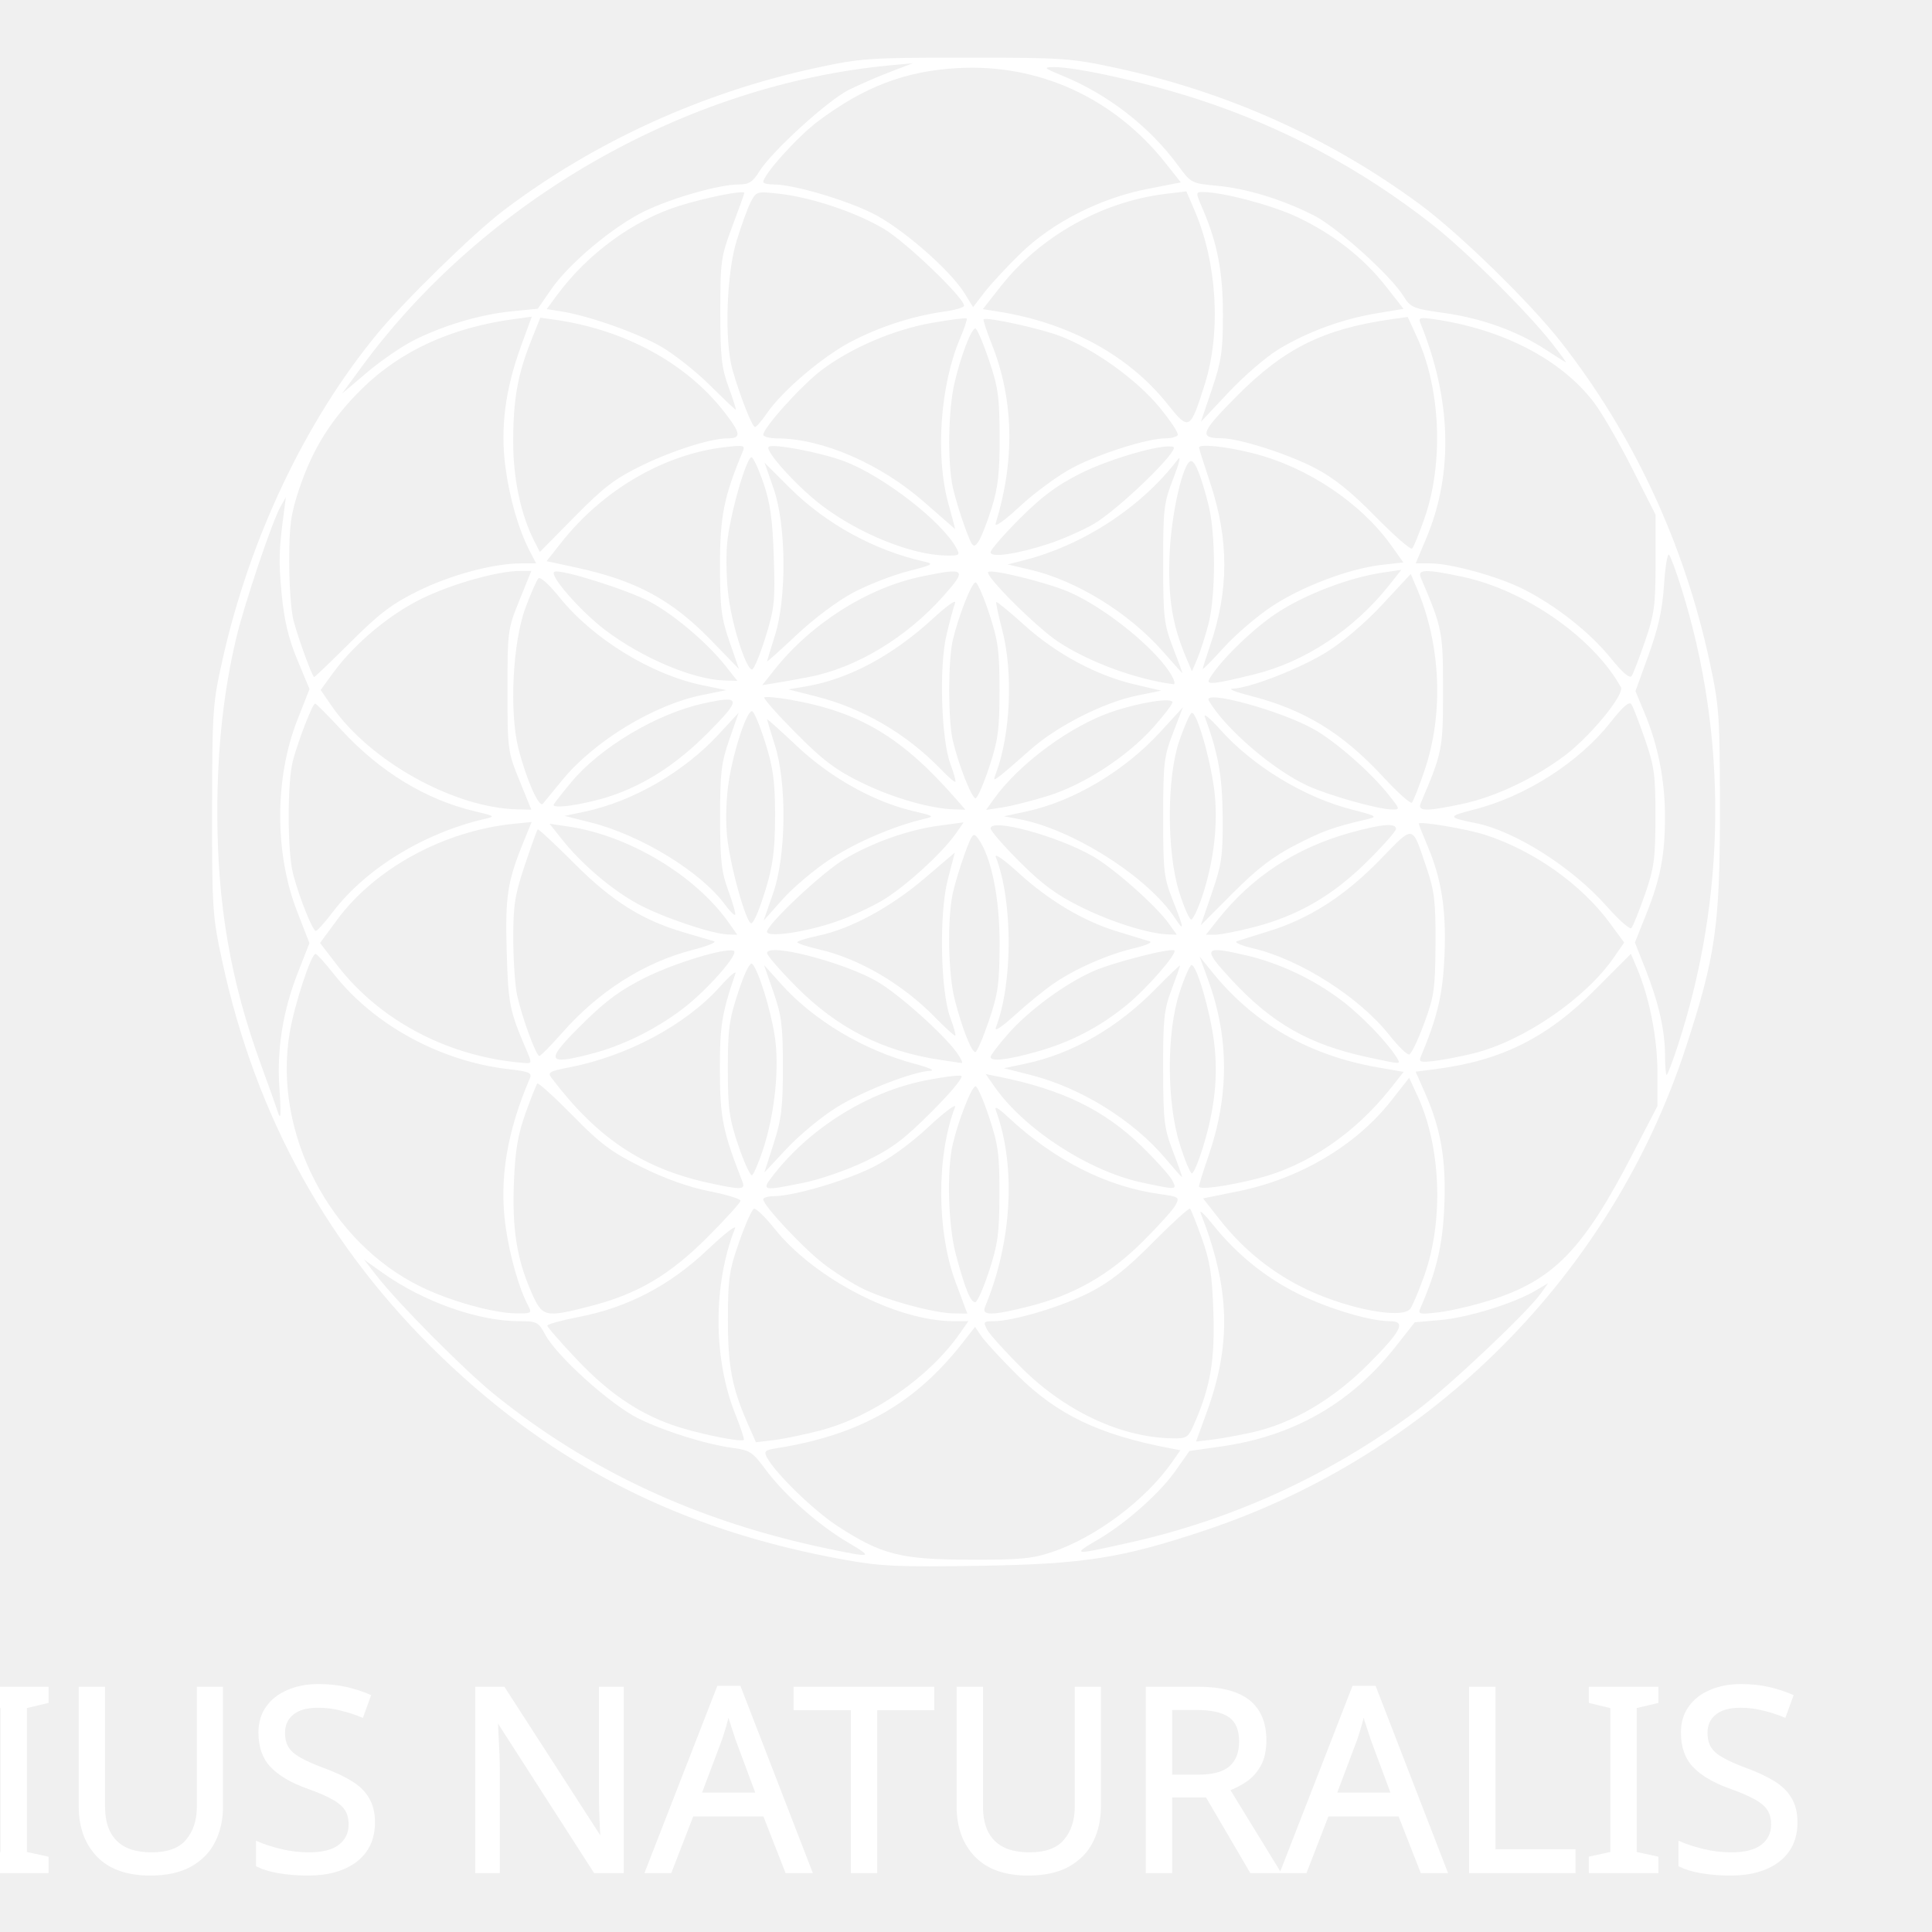
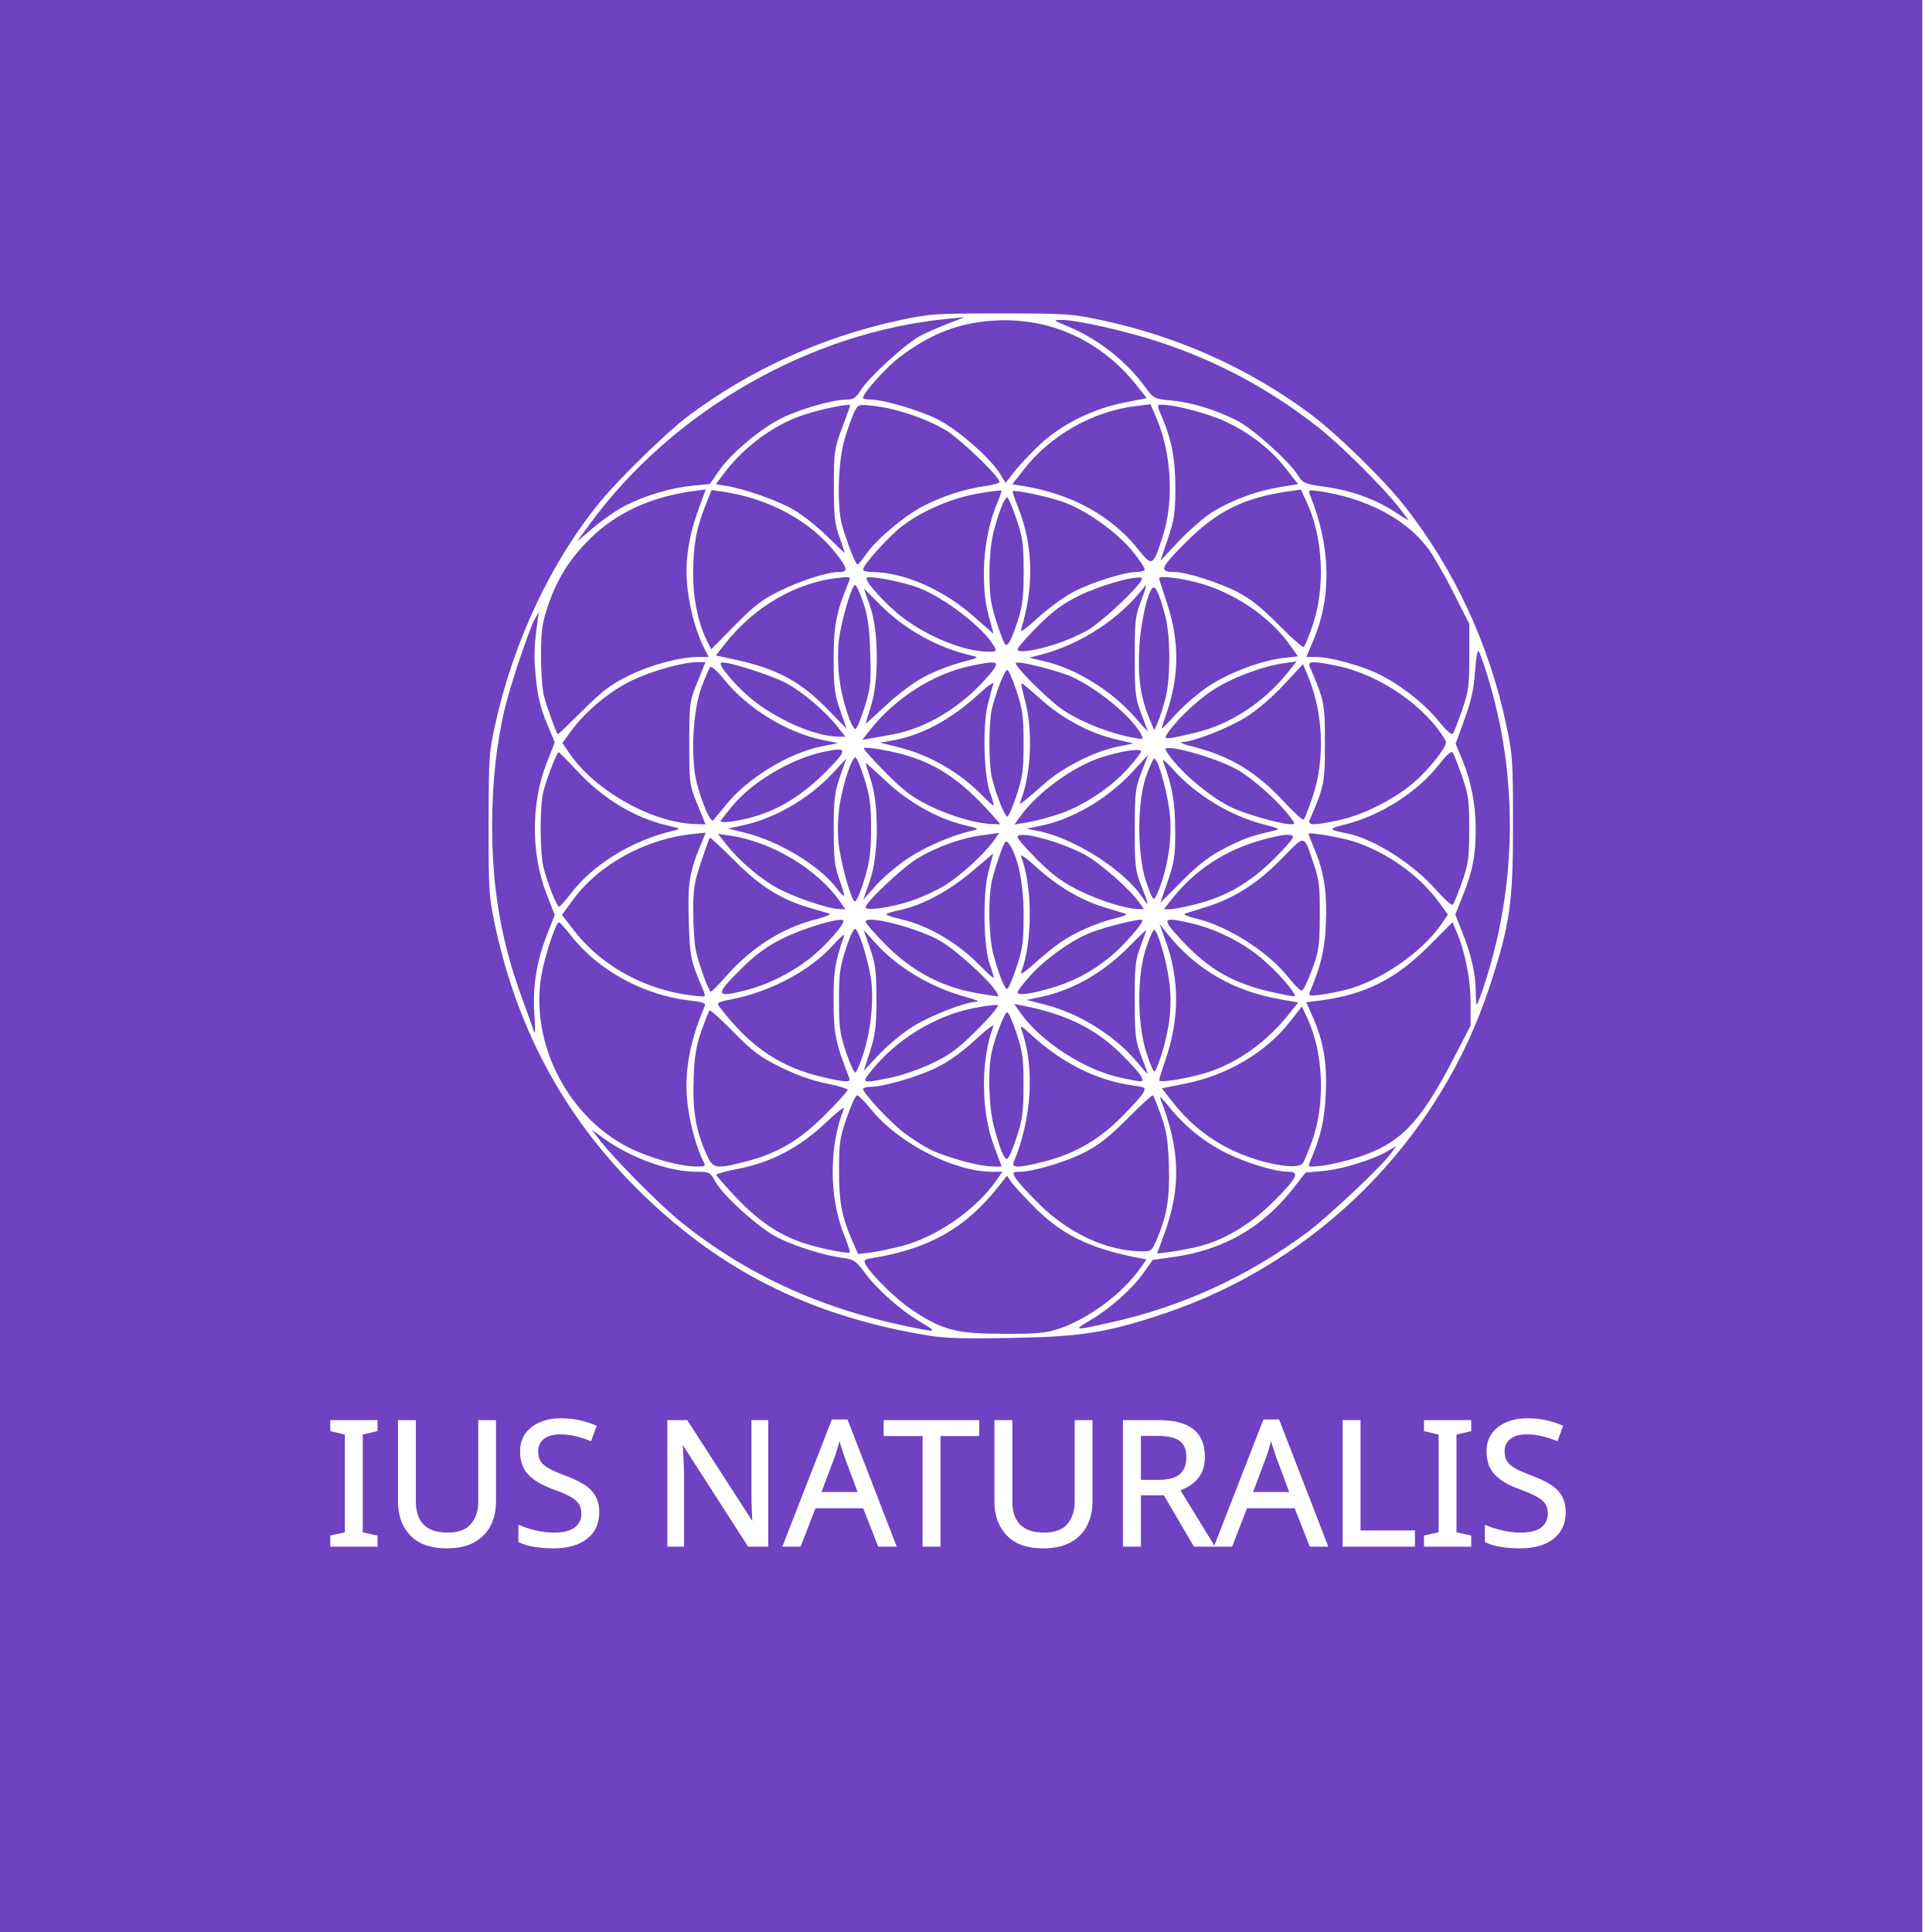
- <svg xmlns="http://www.w3.org/2000/svg" width="106mm" height="106mm" viewBox="0 0 106 106" version="1.1" id="svg5">
+ <svg xmlns="http://www.w3.org/2000/svg" width="155.23mm" height="156.039mm" viewBox="0 0 155.23 156.039" version="1.1" id="svg5">
  <defs id="defs2" />
-   <g id="layer1">
+   <g id="layer1" transform="translate(27.81947,22.1517)">
+     <rect style="fill:#6f42c1;fill-opacity:1;stroke:#6f42c1;stroke-width:2.2;stroke-opacity:1;stop-color:#000000" id="rect119" width="153.03" height="153.839" x="-26.719" y="-21.052" />
    <g id="g1430" transform="matrix(0.7856996,0,0,0.7856996,11.35792,2.908734)">
      <path style="fill:#ffffff;fill-opacity:1;stroke-width:0.265" d="M 44.531,105.219 C 33.19,103.172 24.351,98.727 16.389,91.07 8.484,83.466 3.419,74.331 1.063,63.426 0.381,60.27 0.348,59.769 0.356,52.837 c 0.008,-6.959 0.04,-7.417 0.736,-10.515 1.898,-8.45 5.767,-16.6 10.774,-22.691 1.912,-2.326 6.76,-7.061 8.853,-8.646 6.332,-4.795 13.88,-8.237 21.822,-9.949 3.138,-0.676 3.691,-0.714 10.457,-0.714 6.766,0 7.319,0.038 10.457,0.714 7.782,1.677 14.939,4.888 21.233,9.526 2.743,2.021 7.674,6.83 9.843,9.598 5.085,6.49 8.622,14.094 10.398,22.352 0.671,3.122 0.713,3.718 0.717,10.324 0.005,8.093 -0.312,10.295 -2.398,16.657 -5.18,15.796 -17.696,28.368 -33.503,33.653 -5.871,1.963 -8.481,2.374 -15.82,2.493 -5.619,0.091 -6.87,0.035 -9.393,-0.421 z m 14.494,-0.547 c 3.027,-1.016 6.515,-3.628 8.35,-6.252 l 0.596,-0.852 -0.74,-0.141 c -4.969,-0.948 -7.888,-2.353 -10.689,-5.145 -1.106,-1.103 -2.214,-2.303 -2.461,-2.667 l -0.45,-0.661 -0.826,1.058 c -3.344,4.287 -7.175,6.474 -12.974,7.406 -0.879,0.141 -0.963,0.218 -0.725,0.665 0.587,1.096 3.264,3.7 4.902,4.766 3.084,2.009 4.399,2.347 9.196,2.363 3.557,0.012 4.419,-0.068 5.821,-0.539 z M 44.698,103.971 c -2.038,-1.205 -4.431,-3.335 -5.717,-5.087 -0.853,-1.162 -1.092,-1.321 -2.201,-1.468 -1.895,-0.251 -4.758,-1.138 -6.646,-2.061 -1.913,-0.935 -5.694,-4.332 -6.512,-5.852 -0.483,-0.897 -0.583,-0.948 -1.863,-0.948 -2.829,0 -6.671,-1.366 -9.492,-3.374 l -1.308,-0.931 0.907,1.161 c 1.526,1.952 6.093,6.552 8.19,8.248 6.632,5.365 14.263,8.898 23.283,10.781 3.166,0.661 3.23,0.638 1.358,-0.469 z m 19.746,0.042 c 7.248,-1.626 13.93,-4.694 19.978,-9.175 2.194,-1.625 7.738,-6.849 8.706,-8.204 l 0.522,-0.731 -0.905,0.534 c -1.493,0.881 -4.708,1.872 -6.616,2.039 l -1.792,0.157 -1.307,1.664 c -3.144,4 -7.156,6.296 -12.261,7.016 l -2.162,0.305 -1.003,1.421 c -1.083,1.535 -3.442,3.627 -5.348,4.745 -1.916,1.123 -1.836,1.131 2.187,0.229 z M 36.886,95.035 c -1.549,-3.87 -1.555,-9.084 -0.014,-12.962 0.116,-0.291 -0.753,0.385 -1.931,1.503 -2.612,2.479 -5.562,4.022 -8.946,4.678 -1.228,0.238 -2.233,0.514 -2.234,0.614 -4.77e-4,0.099 0.937,1.171 2.083,2.381 2.337,2.468 4.56,3.928 7.218,4.741 0.491,0.15 1.05,0.298 1.603,0.428 1.358,0.321 2.674,0.539 2.82,0.433 0.054,-0.039 -0.216,-0.857 -0.6,-1.817 z m 5.936,1.154 c 3.609,-0.937 7.616,-3.722 9.744,-6.773 l 0.6,-0.86 h -1.034 c -3.969,0 -9.719,-2.972 -12.506,-6.465 -0.647,-0.811 -1.291,-1.436 -1.431,-1.389 -0.14,0.047 -0.607,1.089 -1.036,2.316 -0.697,1.988 -0.782,2.576 -0.786,5.406 -0.005,3.283 0.288,4.806 1.414,7.353 l 0.546,1.234 1.247,-0.151 c 0.686,-0.083 2.145,-0.384 3.242,-0.669 z m 30.119,0.141 c 2.852,-0.632 5.688,-2.295 8.169,-4.789 2.324,-2.336 2.644,-2.986 1.472,-2.986 -1.35,0 -4.191,-0.844 -6.301,-1.871 -2.317,-1.128 -4.373,-2.785 -6.031,-4.859 -0.589,-0.737 -0.977,-1.102 -0.863,-0.811 2.049,5.215 2.167,9.125 0.419,13.915 l -0.742,2.034 1.095,-0.13 c 0.602,-0.072 1.854,-0.298 2.782,-0.504 z m -3.93,-0.776 c 1.073,-2.503 1.373,-4.322 1.262,-7.66 -0.085,-2.582 -0.235,-3.539 -0.802,-5.12 -0.383,-1.07 -0.755,-2.003 -0.826,-2.074 -0.071,-0.071 -1.24,0.991 -2.597,2.36 -1.819,1.834 -2.969,2.747 -4.373,3.471 -1.933,0.996 -5.361,2.025 -6.746,2.025 -0.705,0 -0.738,0.044 -0.45,0.595 0.171,0.327 1.277,1.55 2.457,2.718 3.025,2.992 6.893,4.798 10.423,4.867 1.1,0.021 1.149,-0.014 1.65,-1.181 z M 22.424,87.472 c -0.639,-1.193 -1.299,-3.527 -1.581,-5.584 -0.446,-3.26 0.102,-6.567 1.708,-10.304 0.158,-0.368 -0.071,-0.464 -1.484,-0.625 -4.732,-0.538 -9.39,-3.066 -12.194,-6.62 -0.615,-0.78 -1.194,-1.425 -1.287,-1.433 -0.311,-0.027 -1.484,3.542 -1.817,5.529 -1.165,6.959 2.795,14.612 9.17,17.72 2.056,1.003 5.04,1.836 6.648,1.856 1.071,0.014 1.117,-0.016 0.837,-0.54 z m 4.35,0.033 c 3.274,-0.837 5.52,-2.159 8.165,-4.806 1.273,-1.274 2.315,-2.423 2.315,-2.554 0,-0.13 -0.982,-0.429 -2.183,-0.665 -1.413,-0.277 -3.07,-0.867 -4.696,-1.671 -2.127,-1.052 -2.872,-1.607 -4.843,-3.612 -1.281,-1.303 -2.39,-2.309 -2.465,-2.234 -0.074,0.074 -0.447,1.011 -0.829,2.081 -0.536,1.503 -0.719,2.597 -0.807,4.812 -0.128,3.248 0.195,5.313 1.19,7.609 0.794,1.831 0.931,1.865 4.152,1.041 z m 25.503,-1.661 c -1.327,-3.552 -1.345,-8.828 -0.044,-12.237 0.111,-0.291 -0.724,0.333 -1.856,1.387 -1.307,1.216 -2.75,2.255 -3.953,2.844 -1.945,0.954 -5.497,1.987 -6.831,1.987 -0.413,0 -0.751,0.101 -0.751,0.223 0,0.421 2.73,3.348 4.162,4.462 0.787,0.613 2.048,1.415 2.802,1.783 1.629,0.795 4.948,1.699 6.313,1.719 l 0.974,0.015 -0.815,-2.183 z m 5.189,1.661 c 3.102,-0.793 5.533,-2.183 7.86,-4.494 1.105,-1.098 2.146,-2.253 2.311,-2.567 0.286,-0.542 0.232,-0.581 -1.073,-0.76 -3.754,-0.516 -7.373,-2.349 -10.63,-5.382 -0.733,-0.682 -0.975,-0.807 -0.837,-0.431 1.413,3.853 1.112,9.196 -0.772,13.692 -0.262,0.626 0.52,0.612 3.141,-0.059 z m 26.556,0.191 c 0.146,-0.182 0.586,-1.224 0.977,-2.315 1.366,-3.814 1.176,-8.985 -0.459,-12.532 l -0.593,-1.287 -1.253,1.595 c -2.471,3.145 -6.39,5.461 -10.724,6.336 l -2.416,0.488 1.143,1.456 c 1.53,1.949 3.356,3.479 5.508,4.613 2.919,1.539 7.181,2.435 7.817,1.645 z m 5.564,-0.594 c 4.441,-1.403 6.491,-3.506 9.967,-10.225 l 1.73,-3.344 v -2.369 c 0,-2.369 -0.563,-5.225 -1.435,-7.276 l -0.419,-0.986 -2.446,2.454 c -3.412,3.423 -6.58,5.005 -11.22,5.603 l -1.365,0.176 0.649,1.468 c 1.117,2.527 1.484,4.661 1.354,7.882 -0.111,2.737 -0.528,4.534 -1.655,7.119 -0.206,0.473 -0.127,0.494 1.269,0.33 0.819,-0.096 2.426,-0.471 3.571,-0.833 z m -34.972,-2.052 c 0.612,-1.871 0.715,-2.637 0.722,-5.358 0.007,-2.76 -0.087,-3.46 -0.714,-5.358 -0.397,-1.201 -0.827,-2.183 -0.956,-2.183 -0.267,0 -1.21,2.4 -1.591,4.051 -0.431,1.867 -0.318,5.725 0.227,7.741 0.638,2.363 1.015,3.289 1.338,3.289 0.143,0 0.581,-0.982 0.974,-2.183 z M 37.395,78.833 c -1.378,-3.52 -1.568,-4.454 -1.581,-7.739 -0.012,-3.144 0.126,-4.009 1.082,-6.803 0.089,-0.26 -0.393,0.146 -1.072,0.903 -2.402,2.679 -6.466,4.853 -10.557,5.646 -1.372,0.266 -1.5,0.345 -1.201,0.739 3.185,4.194 6.34,6.304 10.938,7.315 2.284,0.502 2.606,0.494 2.389,-0.061 z m 4.303,0.049 c 1.122,-0.228 3.047,-0.898 4.278,-1.49 1.836,-0.882 2.67,-1.506 4.63,-3.466 1.381,-1.381 2.25,-2.438 2.057,-2.502 -0.184,-0.061 -1.315,0.084 -2.513,0.323 -3.955,0.788 -7.952,3.257 -10.519,6.499 -0.973,1.229 -0.922,1.244 2.067,0.637 z m 25.69,-0.181 c -0.172,-0.327 -1.119,-1.381 -2.105,-2.341 -2.628,-2.559 -5.55,-3.984 -10.01,-4.88 l -0.899,-0.181 0.622,0.89 c 2.075,2.967 6.596,5.902 10.304,6.689 2.468,0.524 2.456,0.525 2.087,-0.177 z m 5.964,-0.104 c 3.49,-0.886 6.818,-3.149 9.346,-6.357 l 0.861,-1.092 -1.785,-0.311 c -4.856,-0.846 -8.691,-3.062 -11.637,-6.725 l -0.827,-1.029 0.628,1.731 c 1.441,3.969 1.438,8.024 -0.009,12.216 -0.362,1.049 -0.659,2.002 -0.659,2.117 0,0.253 1.952,-0.01 4.082,-0.551 z M 38.821,76.581 c 0.826,-2.482 1.163,-5.74 0.823,-7.936 -0.294,-1.894 -1.141,-4.611 -1.571,-5.042 -0.151,-0.151 -0.527,0.609 -0.977,1.969 -0.637,1.927 -0.731,2.626 -0.728,5.389 0.003,2.776 0.096,3.449 0.744,5.353 0.407,1.198 0.835,2.119 0.951,2.048 0.116,-0.072 0.458,-0.873 0.76,-1.781 z m 28.639,0.135 c -0.625,-1.63 -0.686,-2.133 -0.695,-5.755 -0.008,-3.486 0.063,-4.161 0.586,-5.547 0.327,-0.868 0.595,-1.629 0.595,-1.69 0,-0.061 -0.744,0.649 -1.654,1.578 -2.719,2.779 -5.856,4.583 -9.189,5.284 l -1.45,0.305 1.881,0.478 c 3.485,0.885 7.135,3.148 9.387,5.819 0.609,0.722 1.134,1.313 1.165,1.313 0.032,0 -0.25,-0.804 -0.627,-1.786 z M 43.966,73.624 c 1.846,-1.147 5.341,-2.507 6.565,-2.555 0.338,-0.013 -0.167,-0.233 -1.124,-0.488 -3.566,-0.952 -7.027,-3.019 -9.312,-5.561 l -1.198,-1.333 0.659,1.895 c 0.567,1.63 0.659,2.359 0.659,5.224 -1.98e-4,2.806 -0.102,3.647 -0.648,5.349 l -0.648,2.02 1.58,-1.689 c 0.869,-0.929 2.43,-2.217 3.468,-2.862 z m 25.566,2.836 c 0.843,-2.731 1.089,-5.032 0.79,-7.397 -0.274,-2.17 -1.211,-5.378 -1.571,-5.378 -0.115,0 -0.493,0.863 -0.838,1.918 -0.912,2.784 -0.906,7.656 0.013,10.587 0.353,1.126 0.735,2.047 0.849,2.047 0.114,0 0.454,-0.8 0.756,-1.777 z M 5.051,72.218 c -0.18,-2.656 0.249,-5.33 1.277,-7.957 l 0.824,-2.106 -0.86,-2.211 c -1.581,-4.062 -1.574,-9.326 0.016,-13.369 l 0.85,-2.162 -0.851,-2.043 C 5.686,40.875 5.392,39.642 5.214,37.784 4.991,35.461 5.012,34.751 5.387,31.935 l 0.123,-0.926 -0.38,0.675 c -0.585,1.037 -2.508,6.742 -3.083,9.145 -0.884,3.692 -1.326,7.733 -1.328,12.14 -0.004,6.494 0.927,11.871 3.069,17.731 0.531,1.453 1.03,2.851 1.108,3.105 0.26,0.849 0.296,0.48 0.155,-1.587 z M 102.706,69.308 c 3.394,-10.364 3.486,-21.592 0.263,-31.9 -0.372,-1.191 -0.767,-2.26 -0.876,-2.377 -0.109,-0.116 -0.267,0.836 -0.351,2.117 -0.112,1.716 -0.394,2.996 -1.073,4.87 l -0.921,2.542 0.65,1.559 c 0.923,2.216 1.407,4.662 1.412,7.145 0.006,2.716 -0.31,4.372 -1.308,6.865 l -0.793,1.982 0.756,1.912 c 0.911,2.305 1.35,4.265 1.35,6.026 0,0.72 0.05,1.31 0.111,1.31 0.061,0 0.413,-0.923 0.782,-2.051 z M 22.284,69.572 c -1.159,-2.703 -1.25,-3.161 -1.356,-6.813 -0.113,-3.874 0.044,-4.895 1.188,-7.705 l 0.551,-1.355 -1.239,0.124 c -4.879,0.489 -9.698,3.11 -12.356,6.721 l -1.179,1.602 1.199,1.558 c 3.02,3.924 7.895,6.455 13.152,6.827 0.439,0.031 0.441,-0.026 0.041,-0.959 z m 30.084,0.244 c -0.934,-1.311 -4.137,-4.167 -5.615,-5.005 -2.383,-1.352 -7.646,-2.7 -7.646,-1.958 0,0.162 0.923,1.223 2.051,2.358 2.855,2.875 6.033,4.494 9.988,5.088 0.728,0.109 1.42,0.214 1.539,0.232 0.119,0.018 -0.023,-0.304 -0.316,-0.715 z m 30.762,0.417 c -0.61,-1.047 -2.467,-2.986 -3.889,-4.064 -1.98,-1.5 -4.352,-2.619 -6.705,-3.165 -2.974,-0.69 -3.067,-0.528 -0.986,1.72 2.824,3.049 5.431,4.528 9.534,5.408 2.305,0.494 2.275,0.493 2.047,0.101 z m 5.321,-0.381 c 3.465,-0.857 7.789,-3.811 9.777,-6.678 l 0.733,-1.058 -0.976,-1.329 c -2.008,-2.736 -5.344,-5.1 -8.74,-6.195 -1.277,-0.412 -4.63,-0.975 -4.63,-0.778 0,0.053 0.286,0.777 0.636,1.61 0.973,2.315 1.299,4.473 1.159,7.663 -0.117,2.657 -0.49,4.237 -1.649,6.991 -0.161,0.382 -0.035,0.422 0.959,0.304 0.629,-0.075 1.859,-0.314 2.732,-0.529 z m -61.637,0.04 c 2.199,-0.568 4.466,-1.681 6.394,-3.14 1.709,-1.293 4.011,-3.917 3.566,-4.065 -0.616,-0.205 -4.072,0.843 -6.134,1.859 -1.698,0.837 -2.752,1.604 -4.299,3.127 -2.772,2.728 -2.706,3.04 0.474,2.219 z m 31.081,-0.141 c 2.395,-0.664 4.434,-1.72 6.342,-3.285 1.387,-1.138 3.523,-3.585 3.312,-3.795 -0.207,-0.207 -4.267,0.829 -5.655,1.443 -1.984,0.877 -4.529,2.751 -5.964,4.392 -0.668,0.763 -1.214,1.479 -1.214,1.591 0,0.347 1.121,0.225 3.178,-0.345 z m -33.09,-1.338 c 2.548,-2.894 5.727,-4.913 9.105,-5.782 1.039,-0.267 1.71,-0.541 1.492,-0.608 -0.218,-0.067 -1.111,-0.329 -1.984,-0.581 -2.997,-0.866 -5.109,-2.183 -7.763,-4.844 -1.359,-1.363 -2.514,-2.435 -2.565,-2.384 -0.051,0.051 -0.457,1.179 -0.902,2.506 -0.697,2.081 -0.807,2.79 -0.802,5.152 0.004,1.507 0.125,3.275 0.269,3.93 0.34,1.54 1.326,4.233 1.55,4.233 0.095,0 0.816,-0.73 1.601,-1.622 z m 60.186,-0.646 c 0.702,-1.903 0.776,-2.417 0.794,-5.537 0.017,-2.963 -0.068,-3.696 -0.611,-5.292 -1.067,-3.133 -0.836,-3.092 -3.287,-0.579 -2.448,2.51 -4.902,4.085 -7.724,4.958 -1.019,0.315 -2.031,0.634 -2.249,0.708 -0.218,0.075 0.295,0.299 1.141,0.498 3.278,0.773 7.419,3.411 9.508,6.056 0.618,0.783 1.243,1.393 1.389,1.355 0.146,-0.038 0.613,-1.013 1.038,-2.167 z m -30.397,-0.179 c 0.646,-1.902 0.743,-2.591 0.752,-5.358 0.01,-3.232 -0.577,-6.115 -1.505,-7.383 -0.327,-0.448 -0.408,-0.355 -0.928,1.065 -0.313,0.855 -0.688,2.091 -0.832,2.746 -0.398,1.803 -0.327,5.68 0.138,7.472 0.513,1.979 1.166,3.64 1.432,3.64 0.11,0 0.535,-0.982 0.943,-2.183 z m -2.69,-0.223 c -0.691,-1.848 -0.789,-7.295 -0.174,-9.656 l 0.489,-1.876 -2.125,1.81 c -2.371,2.02 -5.146,3.518 -7.385,3.988 -0.818,0.172 -1.487,0.379 -1.487,0.462 0,0.082 0.685,0.308 1.521,0.502 2.817,0.652 5.835,2.423 8.12,4.766 0.719,0.737 1.345,1.302 1.392,1.255 0.047,-0.047 -0.111,-0.61 -0.351,-1.251 z m 7.215,-2.382 c 1.514,-1.042 3.772,-2.034 5.629,-2.472 0.813,-0.192 1.299,-0.407 1.08,-0.477 -0.218,-0.07 -1.23,-0.38 -2.249,-0.688 -2.38,-0.72 -4.775,-2.145 -6.963,-4.142 -0.978,-0.893 -1.648,-1.356 -1.533,-1.058 1.195,3.067 1.195,8.824 0.001,11.906 -0.122,0.316 0.415,-0.035 1.33,-0.868 0.844,-0.768 2.061,-1.759 2.704,-2.201 z M 36.419,60.709 C 34.094,57.418 29.444,54.635 25.23,54.013 l -1.309,-0.193 0.85,1.074 c 1.38,1.743 3.541,3.578 5.36,4.553 1.731,0.928 5.172,2.082 6.281,2.108 l 0.613,0.014 -0.607,-0.86 z m 7.523,-0.056 c 1.004,-0.349 2.478,-1.03 3.277,-1.513 1.559,-0.943 4.12,-3.278 5.046,-4.602 l 0.569,-0.813 -1.733,0.232 c -2.137,0.286 -4.63,1.173 -6.614,2.351 -1.51,0.897 -5.38,4.532 -5.38,5.054 0,0.425 2.72,0.025 4.835,-0.71 z m 23.24,0.162 c -0.909,-1.276 -3.866,-3.895 -5.358,-4.745 -2.472,-1.408 -7.106,-2.663 -7.106,-1.924 0,0.171 0.923,1.23 2.051,2.355 1.575,1.57 2.572,2.301 4.299,3.152 2.123,1.046 4.669,1.845 6.037,1.894 l 0.613,0.022 z m 5.895,0.232 c 3.065,-0.784 5.509,-2.192 7.895,-4.549 1.131,-1.117 2.056,-2.16 2.056,-2.317 0,-0.427 -0.978,-0.347 -3.18,0.262 -3.795,1.049 -6.886,3.077 -9.261,6.075 l -0.832,1.051 h 0.641 c 0.353,0 1.559,-0.235 2.681,-0.522 z M 8.803,59.958 c 2.301,-3.017 6.353,-5.494 10.592,-6.475 0.747,-0.173 0.708,-0.204 -0.684,-0.531 -3.41,-0.802 -6.606,-2.744 -9.299,-5.652 -0.953,-1.029 -1.791,-1.871 -1.863,-1.871 -0.177,0 -1.149,2.493 -1.547,3.969 -0.405,1.501 -0.398,6.364 0.011,7.938 0.416,1.601 1.361,3.969 1.584,3.969 0.099,0 0.641,-0.606 1.206,-1.346 z M 100.399,58.79 c 0.654,-1.874 0.739,-2.497 0.745,-5.424 0.006,-2.936 -0.075,-3.545 -0.725,-5.424 -0.402,-1.164 -0.828,-2.269 -0.947,-2.456 -0.152,-0.24 -0.576,0.121 -1.451,1.234 -2.199,2.799 -5.93,5.19 -9.522,6.102 -1.901,0.483 -1.894,0.559 0.083,0.952 2.749,0.546 6.753,3.086 9.164,5.815 0.836,0.946 1.608,1.629 1.716,1.518 0.108,-0.111 0.529,-1.154 0.936,-2.318 z M 67.477,59.253 c -0.664,-1.669 -0.71,-2.055 -0.709,-5.887 0.001,-3.782 0.055,-4.24 0.691,-5.891 l 0.689,-1.79 -1.568,1.712 c -2.514,2.744 -6.068,4.858 -9.349,5.562 l -1.587,0.34 1.058,0.197 c 3.739,0.695 9.013,4.045 10.9,6.925 0.658,1.004 0.628,0.726 -0.125,-1.167 z m 8.539,-3.954 c 1.931,-0.994 2.614,-1.239 5.027,-1.8 0.721,-0.168 0.622,-0.229 -1.095,-0.669 -3.347,-0.858 -6.917,-3.029 -9.217,-5.607 -0.686,-0.769 -1.161,-1.16 -1.054,-0.869 0.948,2.589 1.228,4.166 1.246,7.011 0.018,2.705 -0.066,3.292 -0.755,5.292 l -0.774,2.249 2.253,-2.259 c 1.685,-1.689 2.786,-2.533 4.369,-3.349 z m -37.372,4.218 c 0.843,-2.43 1.031,-3.602 1.023,-6.4 -0.006,-2.288 -0.138,-3.235 -0.693,-4.992 -0.377,-1.193 -0.79,-2.168 -0.919,-2.168 -0.366,0 -1.233,2.579 -1.595,4.745 -0.201,1.201 -0.259,2.733 -0.15,3.932 0.18,1.989 1.328,6.139 1.697,6.139 0.11,0 0.397,-0.566 0.637,-1.257 z m 4.875,-3.222 c 1.808,-1.187 4.473,-2.328 6.567,-2.813 0.736,-0.17 0.678,-0.211 -0.794,-0.554 -2.733,-0.638 -5.754,-2.327 -8.086,-4.521 -1.155,-1.087 -2.099,-1.934 -2.097,-1.882 0.002,0.051 0.248,0.868 0.547,1.813 0.845,2.672 0.788,7.714 -0.118,10.317 l -0.671,1.929 1.328,-1.49 c 0.73,-0.819 2.226,-2.079 3.323,-2.8 z m 25.988,2.56 c 0.819,-2.481 1.117,-5.133 0.829,-7.388 -0.294,-2.304 -1.263,-5.585 -1.589,-5.383 -0.127,0.079 -0.508,0.945 -0.847,1.926 -0.885,2.562 -0.891,7.786 -0.013,10.58 0.332,1.055 0.709,1.918 0.838,1.918 0.129,0 0.481,-0.744 0.782,-1.654 z M 36.407,58.507 c -0.486,-1.322 -0.576,-2.13 -0.578,-5.141 -0.001,-3.109 0.083,-3.813 0.647,-5.435 l 0.648,-1.863 -1.415,1.529 c -2.42,2.614 -5.964,4.661 -9.294,5.368 l -1.447,0.307 1.824,0.458 c 3.488,0.876 7.675,3.433 9.362,5.718 0.34,0.461 0.666,0.79 0.724,0.732 0.058,-0.058 -0.154,-0.812 -0.471,-1.674 z M 21.814,50.787 c -0.812,-2.003 -0.832,-2.149 -0.832,-6.284 0,-4.135 0.019,-4.281 0.832,-6.284 l 0.832,-2.051 h -0.779 c -1.532,0 -4.624,0.859 -6.756,1.877 -2.312,1.104 -4.806,3.179 -6.317,5.256 l -0.858,1.179 0.76,1.104 c 2.653,3.856 8.542,7.135 12.987,7.232 l 0.964,0.021 z m 6.381,1.096 c 2.415,-0.803 4.655,-2.263 6.81,-4.439 2.359,-2.381 2.314,-2.612 -0.385,-2.014 -3.229,0.716 -7.152,3.054 -9.157,5.457 -0.591,0.709 -1.152,1.419 -1.247,1.578 -0.217,0.366 2.184,0.015 3.979,-0.582 z m 24.126,0.227 c -3.779,-4.328 -6.738,-6.102 -11.589,-6.949 -0.925,-0.162 -1.741,-0.234 -1.815,-0.16 -0.074,0.074 0.921,1.195 2.21,2.493 1.902,1.915 2.768,2.567 4.593,3.461 2.148,1.053 4.8,1.817 6.462,1.862 l 0.774,0.021 z m 6.421,-0.242 c 2.513,-0.782 5.522,-2.742 7.341,-4.784 0.733,-0.823 1.333,-1.607 1.333,-1.743 0,-0.348 -2.191,-0.014 -4.14,0.633 -2.934,0.973 -6.568,3.645 -8.338,6.131 l -0.532,0.747 1.147,-0.174 c 0.631,-0.096 2.066,-0.46 3.188,-0.809 z m 23.774,-0.066 c -1.219,-1.539 -3.624,-3.659 -5.152,-4.541 -2.273,-1.312 -7.886,-2.855 -7.408,-2.036 1.135,1.944 4.467,4.816 6.883,5.934 1.455,0.673 4.872,1.64 5.88,1.664 0.611,0.014 0.609,0.004 -0.203,-1.021 z m 5.134,0.636 c 2.308,-0.489 5.072,-1.798 7.205,-3.411 1.777,-1.345 4.153,-4.254 3.876,-4.747 -1.953,-3.482 -6.693,-6.781 -11.081,-7.71 -2.539,-0.538 -3.145,-0.525 -2.894,0.063 1.511,3.539 1.556,3.765 1.556,7.871 0,4.106 -0.045,4.332 -1.556,7.871 -0.251,0.588 0.355,0.601 2.894,0.063 z M 24.786,50.797 c 2.231,-2.737 6.412,-5.285 9.793,-5.966 l 1.69,-0.34 -1.69,-0.348 c -3.572,-0.736 -7.667,-3.261 -9.982,-6.154 -0.675,-0.844 -1.328,-1.434 -1.45,-1.312 -0.122,0.122 -0.528,1.04 -0.901,2.04 -0.904,2.419 -1.149,7.311 -0.495,9.867 0.556,2.171 1.435,4.151 1.702,3.838 0.115,-0.135 0.715,-0.866 1.333,-1.624 z m 60.246,-0.738 c 1.335,-3.94 1.13,-8.733 -0.542,-12.662 l -0.434,-1.02 -1.982,2.134 c -1.177,1.267 -2.756,2.615 -3.887,3.318 -1.869,1.161 -5.368,2.523 -6.582,2.561 -0.338,0.011 0.219,0.232 1.237,0.492 3.775,0.963 6.446,2.592 9.285,5.662 1.005,1.087 1.909,1.899 2.008,1.804 0.099,-0.095 0.503,-1.125 0.898,-2.289 z m -30.411,-0.198 c 0.623,-1.887 0.72,-2.613 0.72,-5.358 0,-2.745 -0.098,-3.47 -0.72,-5.358 -0.396,-1.201 -0.826,-2.183 -0.955,-2.183 -0.267,0 -1.21,2.4 -1.591,4.051 -0.33,1.429 -0.33,5.551 0,6.98 0.381,1.651 1.324,4.051 1.591,4.051 0.129,0 0.558,-0.982 0.955,-2.183 z m -2.713,-0.223 c -0.636,-1.709 -0.793,-6.78 -0.277,-8.971 0.222,-0.946 0.494,-1.958 0.604,-2.249 0.114,-0.302 -0.528,0.141 -1.497,1.034 -2.869,2.643 -5.948,4.286 -8.974,4.788 l -1.18,0.196 1.974,0.5 c 3.249,0.823 6.322,2.622 8.703,5.098 0.499,0.519 0.947,0.905 0.995,0.857 0.048,-0.048 -0.108,-0.612 -0.347,-1.253 z m 5.587,-0.987 c 1.858,-1.655 5.13,-3.312 7.48,-3.788 l 1.66,-0.336 -1.882,-0.442 c -2.651,-0.623 -5.448,-2.127 -7.663,-4.123 -1.044,-0.941 -1.933,-1.673 -1.975,-1.627 -0.042,0.046 0.142,0.916 0.409,1.935 0.781,2.977 0.59,7.32 -0.442,10.054 -0.184,0.488 -0.16,0.499 0.313,0.135 0.282,-0.217 1.227,-1.03 2.1,-1.808 z M 42.08,43.563 c 3.257,-0.634 6.74,-2.731 9.305,-5.604 1.726,-1.933 1.613,-2.043 -1.452,-1.411 -3.8,0.783 -7.752,3.288 -10.335,6.549 l -0.83,1.048 1.029,-0.168 c 0.566,-0.093 1.593,-0.278 2.283,-0.412 z m 25.317,-0.025 c -0.952,-1.779 -4.533,-4.722 -7.158,-5.883 -1.498,-0.662 -5.455,-1.643 -5.688,-1.41 -0.252,0.252 3.365,3.856 4.881,4.862 2.135,1.417 5.444,2.637 8.061,2.971 0.114,0.015 0.071,-0.229 -0.096,-0.541 z m 5.709,-0.142 c 3.55,-0.867 6.994,-3.142 9.446,-6.238 l 0.845,-1.067 -1.309,0.193 c -2.364,0.348 -5.481,1.548 -7.457,2.869 -1.674,1.12 -3.987,3.395 -4.643,4.567 -0.236,0.421 0.287,0.367 3.118,-0.325 z m -36.906,-0.609 c -1.272,-1.607 -3.595,-3.575 -5.275,-4.47 -1.548,-0.825 -6.132,-2.273 -6.65,-2.1 -0.472,0.157 1.763,2.738 3.532,4.077 2.592,1.962 6.152,3.465 8.345,3.524 l 0.882,0.024 -0.835,-1.054 z m 64.22,-1.724 c 0.649,-1.879 0.732,-2.494 0.732,-5.471 v -3.354 l -1.65,-3.261 c -0.908,-1.793 -2.101,-3.853 -2.652,-4.577 -2.272,-2.986 -6.35,-5.112 -11.141,-5.808 -1.037,-0.151 -1.136,-0.119 -0.964,0.303 2.154,5.298 2.294,10.461 0.408,14.957 l -0.75,1.786 h 0.99 c 1.465,0 4.77,0.912 6.539,1.805 2.264,1.143 4.64,3.019 6.086,4.805 0.845,1.044 1.335,1.46 1.47,1.248 0.111,-0.175 0.531,-1.27 0.934,-2.434 z m -90.375,0.054 c 2.007,-1.998 2.894,-2.667 4.72,-3.564 2.278,-1.118 5.256,-1.914 7.168,-1.914 h 1.048 L 22.548,34.803 c -0.794,-1.535 -1.416,-3.681 -1.712,-5.907 -0.36,-2.706 -0.012,-5.404 1.087,-8.418 l 0.753,-2.065 -1.243,0.168 c -4.349,0.587 -7.894,2.205 -10.574,4.827 -2.157,2.111 -3.473,4.202 -4.422,7.029 -0.585,1.744 -0.695,2.539 -0.698,5.065 -0.002,1.648 0.135,3.512 0.305,4.142 0.36,1.339 1.311,3.932 1.441,3.932 0.049,0 1.202,-1.107 2.561,-2.46 z m 57.412,0.409 c -0.634,-1.646 -0.688,-2.107 -0.69,-5.887 -0.002,-3.837 0.045,-4.22 0.719,-5.953 0.396,-1.019 0.54,-1.614 0.319,-1.323 -2.523,3.321 -6.564,5.98 -10.707,7.044 l -1.191,0.306 1.551,0.361 c 3.254,0.757 6.927,3.022 9.315,5.744 0.718,0.818 1.32,1.49 1.339,1.491 0.018,0.002 -0.276,-0.8 -0.655,-1.783 z M 36.493,41.129 c -0.581,-1.668 -0.669,-2.367 -0.671,-5.358 -0.003,-3.409 0.268,-4.77 1.576,-7.913 0.197,-0.472 0.115,-0.494 -1.276,-0.33 -4.222,0.496 -8.48,2.983 -11.373,6.643 l -1.037,1.312 2.075,0.449 c 4.152,0.899 6.631,2.228 9.351,5.014 1.091,1.118 1.993,2.048 2.004,2.066 0.011,0.019 -0.281,-0.829 -0.649,-1.884 z m 2.5,-0.317 c 0.637,-2.043 0.687,-2.527 0.585,-5.622 -0.087,-2.64 -0.247,-3.781 -0.726,-5.173 -0.338,-0.982 -0.711,-1.786 -0.83,-1.786 -0.365,0 -1.509,4.019 -1.698,5.965 -0.099,1.012 -0.051,2.75 0.105,3.863 0.3,2.138 1.231,4.988 1.63,4.988 0.13,0 0.551,-1.006 0.934,-2.235 z m 30.94,-0.946 c 0.513,-1.98 0.51,-6.313 -0.007,-8.339 -0.506,-1.987 -0.922,-3.032 -1.207,-3.032 -0.544,0 -1.385,3.641 -1.501,6.502 -0.122,3.006 0.18,4.913 1.136,7.178 l 0.424,1.004 0.38,-0.894 c 0.209,-0.492 0.558,-1.581 0.775,-2.419 z m 4.405,-1.212 c 2.103,-1.398 5.415,-2.651 7.69,-2.91 l 1.514,-0.172 -0.852,-1.192 c -2.13,-2.979 -5.839,-5.457 -9.613,-6.422 -1.879,-0.481 -3.807,-0.685 -3.807,-0.405 0,0.064 0.349,1.166 0.776,2.447 1.327,3.986 1.322,7.536 -0.015,11.422 -0.273,0.793 -0.496,1.503 -0.496,1.578 0,0.075 0.659,-0.592 1.465,-1.483 0.806,-0.89 2.308,-2.179 3.339,-2.865 z M 45.154,37.662 c 1.03,-0.541 2.739,-1.206 3.8,-1.477 1.731,-0.443 1.847,-0.512 1.134,-0.67 -3.465,-0.768 -6.891,-2.648 -9.399,-5.155 l -1.755,-1.755 0.639,1.837 c 0.872,2.508 0.915,7.603 0.086,10.225 -0.299,0.946 -0.546,1.762 -0.547,1.813 -0.002,0.051 0.936,-0.79 2.084,-1.87 1.216,-1.144 2.869,-2.374 3.96,-2.948 z m 7.185,-3.076 c -0.999,-1.867 -5.129,-5.065 -7.858,-6.086 -1.646,-0.616 -5.007,-1.253 -5.262,-0.998 -0.28,0.28 2.016,2.809 3.72,4.099 2.621,1.984 6.266,3.45 8.679,3.492 0.918,0.016 0.978,-0.026 0.721,-0.507 z m 6.424,-0.311 c 0.904,-0.294 2.298,-0.903 3.098,-1.352 1.68,-0.944 6.131,-5.239 5.614,-5.418 -0.708,-0.245 -4.398,0.81 -6.483,1.854 -1.629,0.815 -2.685,1.6 -4.224,3.139 -1.128,1.128 -2.052,2.191 -2.052,2.362 0,0.403 1.82,0.14 4.045,-0.585 z m -28.387,-5.478 c 2.197,-1.065 4.811,-1.889 5.993,-1.889 0.972,0 0.915,-0.358 -0.298,-1.904 -2.657,-3.385 -6.948,-5.702 -11.826,-6.386 l -0.972,-0.136 -0.65,1.634 c -0.937,2.356 -1.243,4.091 -1.243,7.043 0,2.591 0.539,5.109 1.49,6.957 l 0.373,0.725 2.442,-2.476 c 2.032,-2.061 2.819,-2.659 4.691,-3.567 z m 54.653,3.657 c 1.33,-3.835 1.115,-9.005 -0.524,-12.584 l -0.659,-1.44 -1.137,0.161 c -4.738,0.67 -7.477,2.027 -10.769,5.336 -2.571,2.585 -2.71,2.966 -1.078,2.976 1.209,0.007 4.585,1.082 6.473,2.061 1.346,0.698 2.511,1.63 4.238,3.388 1.31,1.334 2.469,2.347 2.576,2.251 0.107,-0.096 0.503,-1.064 0.88,-2.15 z m -30.249,-0.645 c 0.463,-1.488 0.576,-2.492 0.568,-5.034 -0.009,-2.767 -0.105,-3.456 -0.752,-5.358 -0.408,-1.201 -0.832,-2.183 -0.943,-2.183 -0.282,0 -1.003,1.882 -1.455,3.802 -0.44,1.867 -0.498,5.573 -0.115,7.311 0.145,0.655 0.519,1.89 0.832,2.746 0.52,1.42 0.6,1.513 0.928,1.065 0.197,-0.27 0.619,-1.327 0.937,-2.349 z m -3.008,-0.332 c -0.925,-3.335 -0.572,-8.311 0.818,-11.555 0.305,-0.711 0.51,-1.335 0.458,-1.388 -0.053,-0.053 -1.142,0.086 -2.42,0.309 -2.666,0.465 -5.651,1.744 -7.726,3.311 -1.379,1.041 -4.058,4.014 -4.058,4.502 0,0.138 0.446,0.253 0.992,0.255 3.146,0.012 7.211,1.78 10.259,4.46 1.161,1.021 2.124,1.863 2.141,1.871 0.017,0.008 -0.192,-0.786 -0.463,-1.765 z m 8.698,-2.531 c 1.868,-0.981 5.221,-2.039 6.464,-2.039 0.395,0 0.78,-0.101 0.856,-0.224 0.076,-0.123 -0.502,-1.001 -1.285,-1.95 -1.605,-1.946 -4.581,-4.077 -6.944,-4.974 -1.401,-0.532 -5.112,-1.342 -5.331,-1.165 -0.05,0.041 0.208,0.827 0.573,1.746 1.535,3.861 1.626,8.107 0.268,12.512 -0.095,0.309 0.604,-0.187 1.72,-1.22 1.035,-0.958 2.69,-2.167 3.679,-2.686 z M 39.089,25.166 c 1.057,-1.552 3.873,-3.953 5.862,-4.998 2.005,-1.054 4.365,-1.817 6.55,-2.117 0.75,-0.103 1.364,-0.286 1.364,-0.405 0,-0.557 -4.07,-4.462 -5.589,-5.362 -1.973,-1.169 -5.035,-2.197 -7.309,-2.454 -1.578,-0.179 -1.615,-0.168 -2,0.577 -0.216,0.418 -0.664,1.652 -0.996,2.744 -0.706,2.32 -0.847,7.002 -0.271,8.992 0.544,1.879 1.37,3.973 1.565,3.971 0.099,-0.001 0.469,-0.427 0.823,-0.947 z m 30.585,-2.037 c 1.148,-3.634 0.863,-8.476 -0.715,-12.144 l -0.57,-1.324 -1.478,0.179 c -4.419,0.535 -8.752,2.974 -11.5,6.472 l -1.237,1.574 0.999,0.156 c 4.99,0.781 9.174,3.056 11.894,6.468 1.51,1.895 1.584,1.856 2.607,-1.382 z m 5.142,-2.433 c 2.004,-1.217 4.442,-2.115 6.821,-2.512 l 1.917,-0.32 -1.256,-1.599 c -1.564,-1.992 -3.706,-3.658 -6.208,-4.831 -1.744,-0.817 -5.183,-1.725 -6.536,-1.725 -0.529,0 -0.529,0.004 -0.015,1.203 1.024,2.39 1.405,4.399 1.402,7.396 -0.003,2.511 -0.109,3.222 -0.771,5.177 l -0.768,2.267 1.94,-2.063 c 1.067,-1.134 2.631,-2.482 3.474,-2.994 z m -38.399,2.617 c -0.488,-1.328 -0.574,-2.124 -0.574,-5.269 2.65e-4,-3.512 0.044,-3.82 0.838,-5.938 0.461,-1.228 0.838,-2.277 0.838,-2.331 0,-0.218 -2.641,0.305 -4.555,0.902 -3.186,0.994 -6.383,3.331 -8.521,6.227 l -0.721,0.977 1.012,0.161 c 1.942,0.309 5.357,1.517 7.002,2.476 0.912,0.531 2.437,1.741 3.39,2.689 0.953,0.947 1.762,1.711 1.799,1.697 0.037,-0.014 -0.192,-0.729 -0.507,-1.59 z M 14.432,20.064 c 2.075,-1.047 4.661,-1.813 6.846,-2.028 l 1.821,-0.18 0.926,-1.344 c 1.246,-1.808 4.322,-4.387 6.496,-5.448 1.929,-0.94 5.246,-1.885 6.621,-1.885 0.696,0 0.97,-0.174 1.422,-0.906 0.858,-1.388 4.784,-4.968 6.248,-5.697 0.718,-0.357 2.019,-0.923 2.892,-1.257 l 1.587,-0.607 -1.587,0.149 C 33.462,2.198 19.314,10.281 10.757,21.971 l -1.325,1.81 1.738,-1.474 c 0.956,-0.811 2.424,-1.82 3.262,-2.243 z m 79.453,0.163 c -1.732,-2.2 -6.033,-6.461 -8.344,-8.266 -4.983,-3.893 -10.354,-6.768 -16.272,-8.708 -3.563,-1.168 -8.529,-2.28 -10.134,-2.268 -0.771,0.006 -0.712,0.061 0.65,0.622 3.15,1.296 6.042,3.545 8.017,6.236 0.914,1.245 0.948,1.263 2.73,1.428 2.076,0.193 4.526,0.942 6.745,2.062 1.628,0.822 5.379,4.197 6.275,5.647 0.494,0.799 0.665,0.87 2.844,1.174 2.608,0.364 5.119,1.271 7.081,2.556 0.728,0.477 1.363,0.875 1.412,0.886 0.049,0.011 -0.404,-0.606 -1.005,-1.37 z m -37.074,-6.232 c 2.224,-2.163 5.548,-3.854 8.848,-4.501 l 2.343,-0.459 -1.041,-1.317 c -3.633,-4.596 -8.898,-6.998 -14.603,-6.662 -3.635,0.214 -6.506,1.316 -9.715,3.728 -1.405,1.056 -3.802,3.719 -3.802,4.223 0,0.096 0.338,0.174 0.751,0.174 1.335,0 4.886,1.033 6.831,1.987 2.048,1.004 5.452,3.955 6.479,5.616 l 0.593,0.96 0.8,-1.04 c 0.44,-0.572 1.571,-1.791 2.515,-2.709 z" id="path232" />
      <text xml:space="preserve" style="font-weight:200;font-size:17.9px;line-height:1.25;font-family:Montserrat;-inkscape-font-specification:'Montserrat Ultra-Light';fill:#ffffff;fill-opacity:1;stroke:#ffffff;stroke-width:0.232;stroke-opacity:1" x="-16.523" y="126.979" id="text995">
        <tspan id="tspan993" style="font-style:normal;font-variant:normal;font-weight:normal;font-stretch:normal;font-size:17.9px;font-family:Montserrat;-inkscape-font-specification:'Montserrat, @wght=300';font-variant-ligatures:normal;font-variant-caps:normal;font-variant-numeric:normal;font-variant-east-asian:normal;font-variation-settings:'wght' 300;fill:#ffffff;fill-opacity:1;stroke:#ffffff;stroke-width:0.232;stroke-opacity:1" x="-16.523" y="126.979">IUS NATURALIS</tspan>
      </text>
    </g>
  </g>
</svg>
